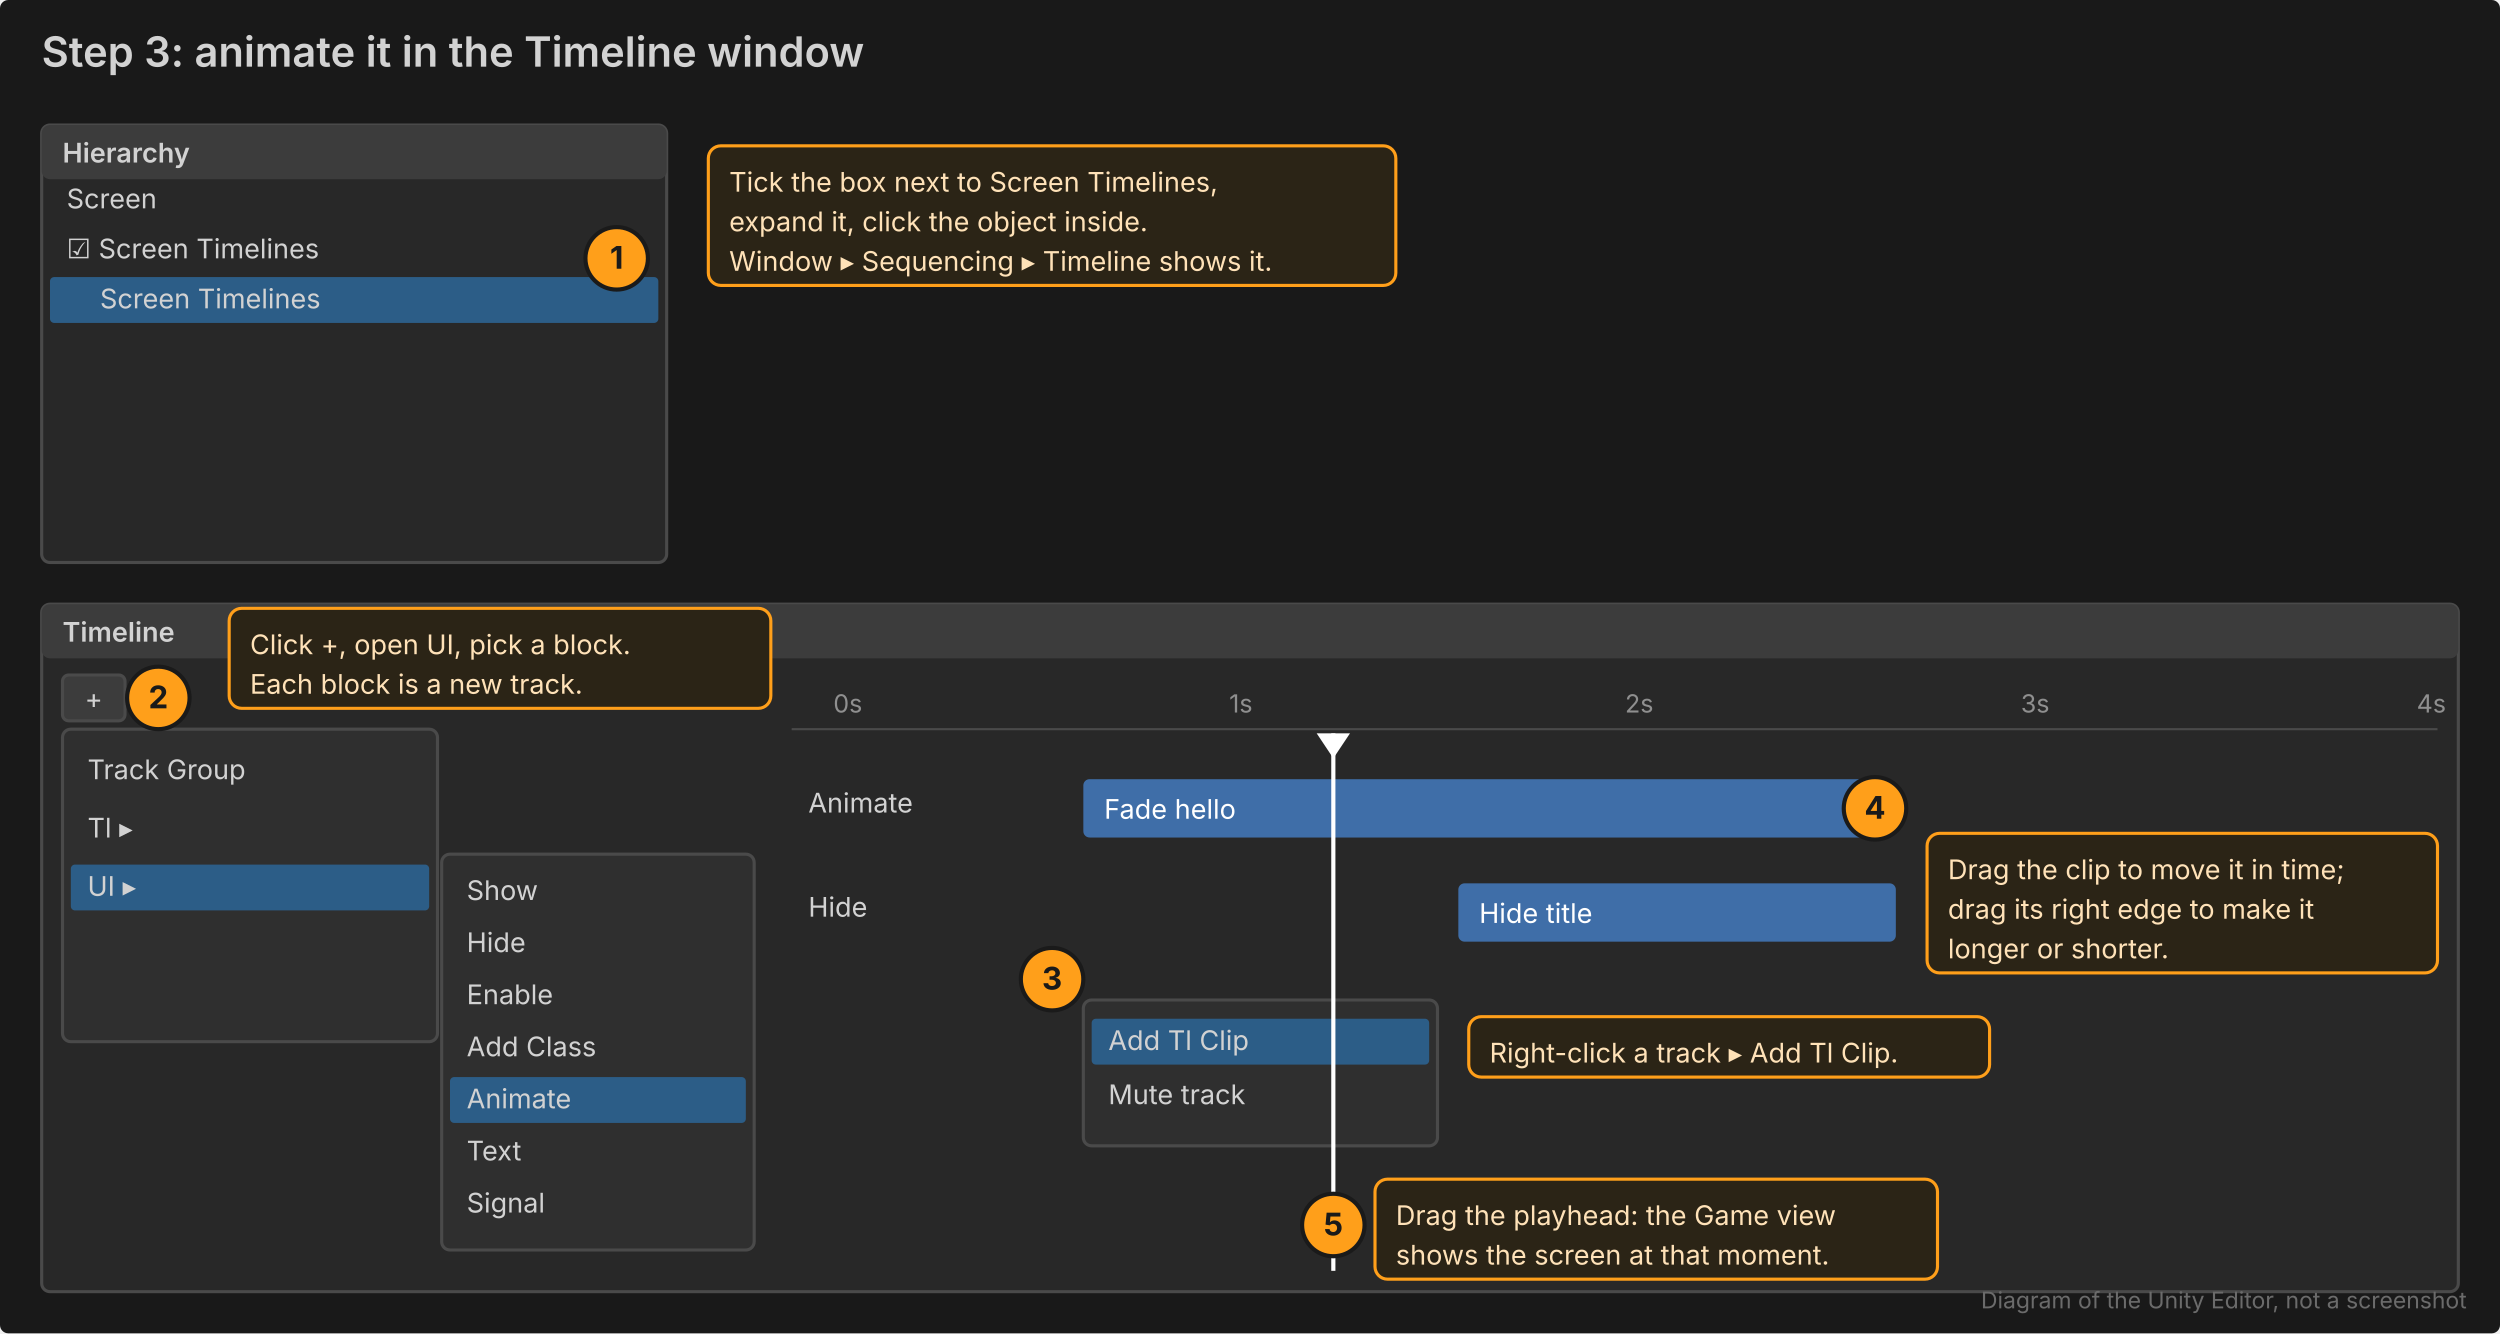
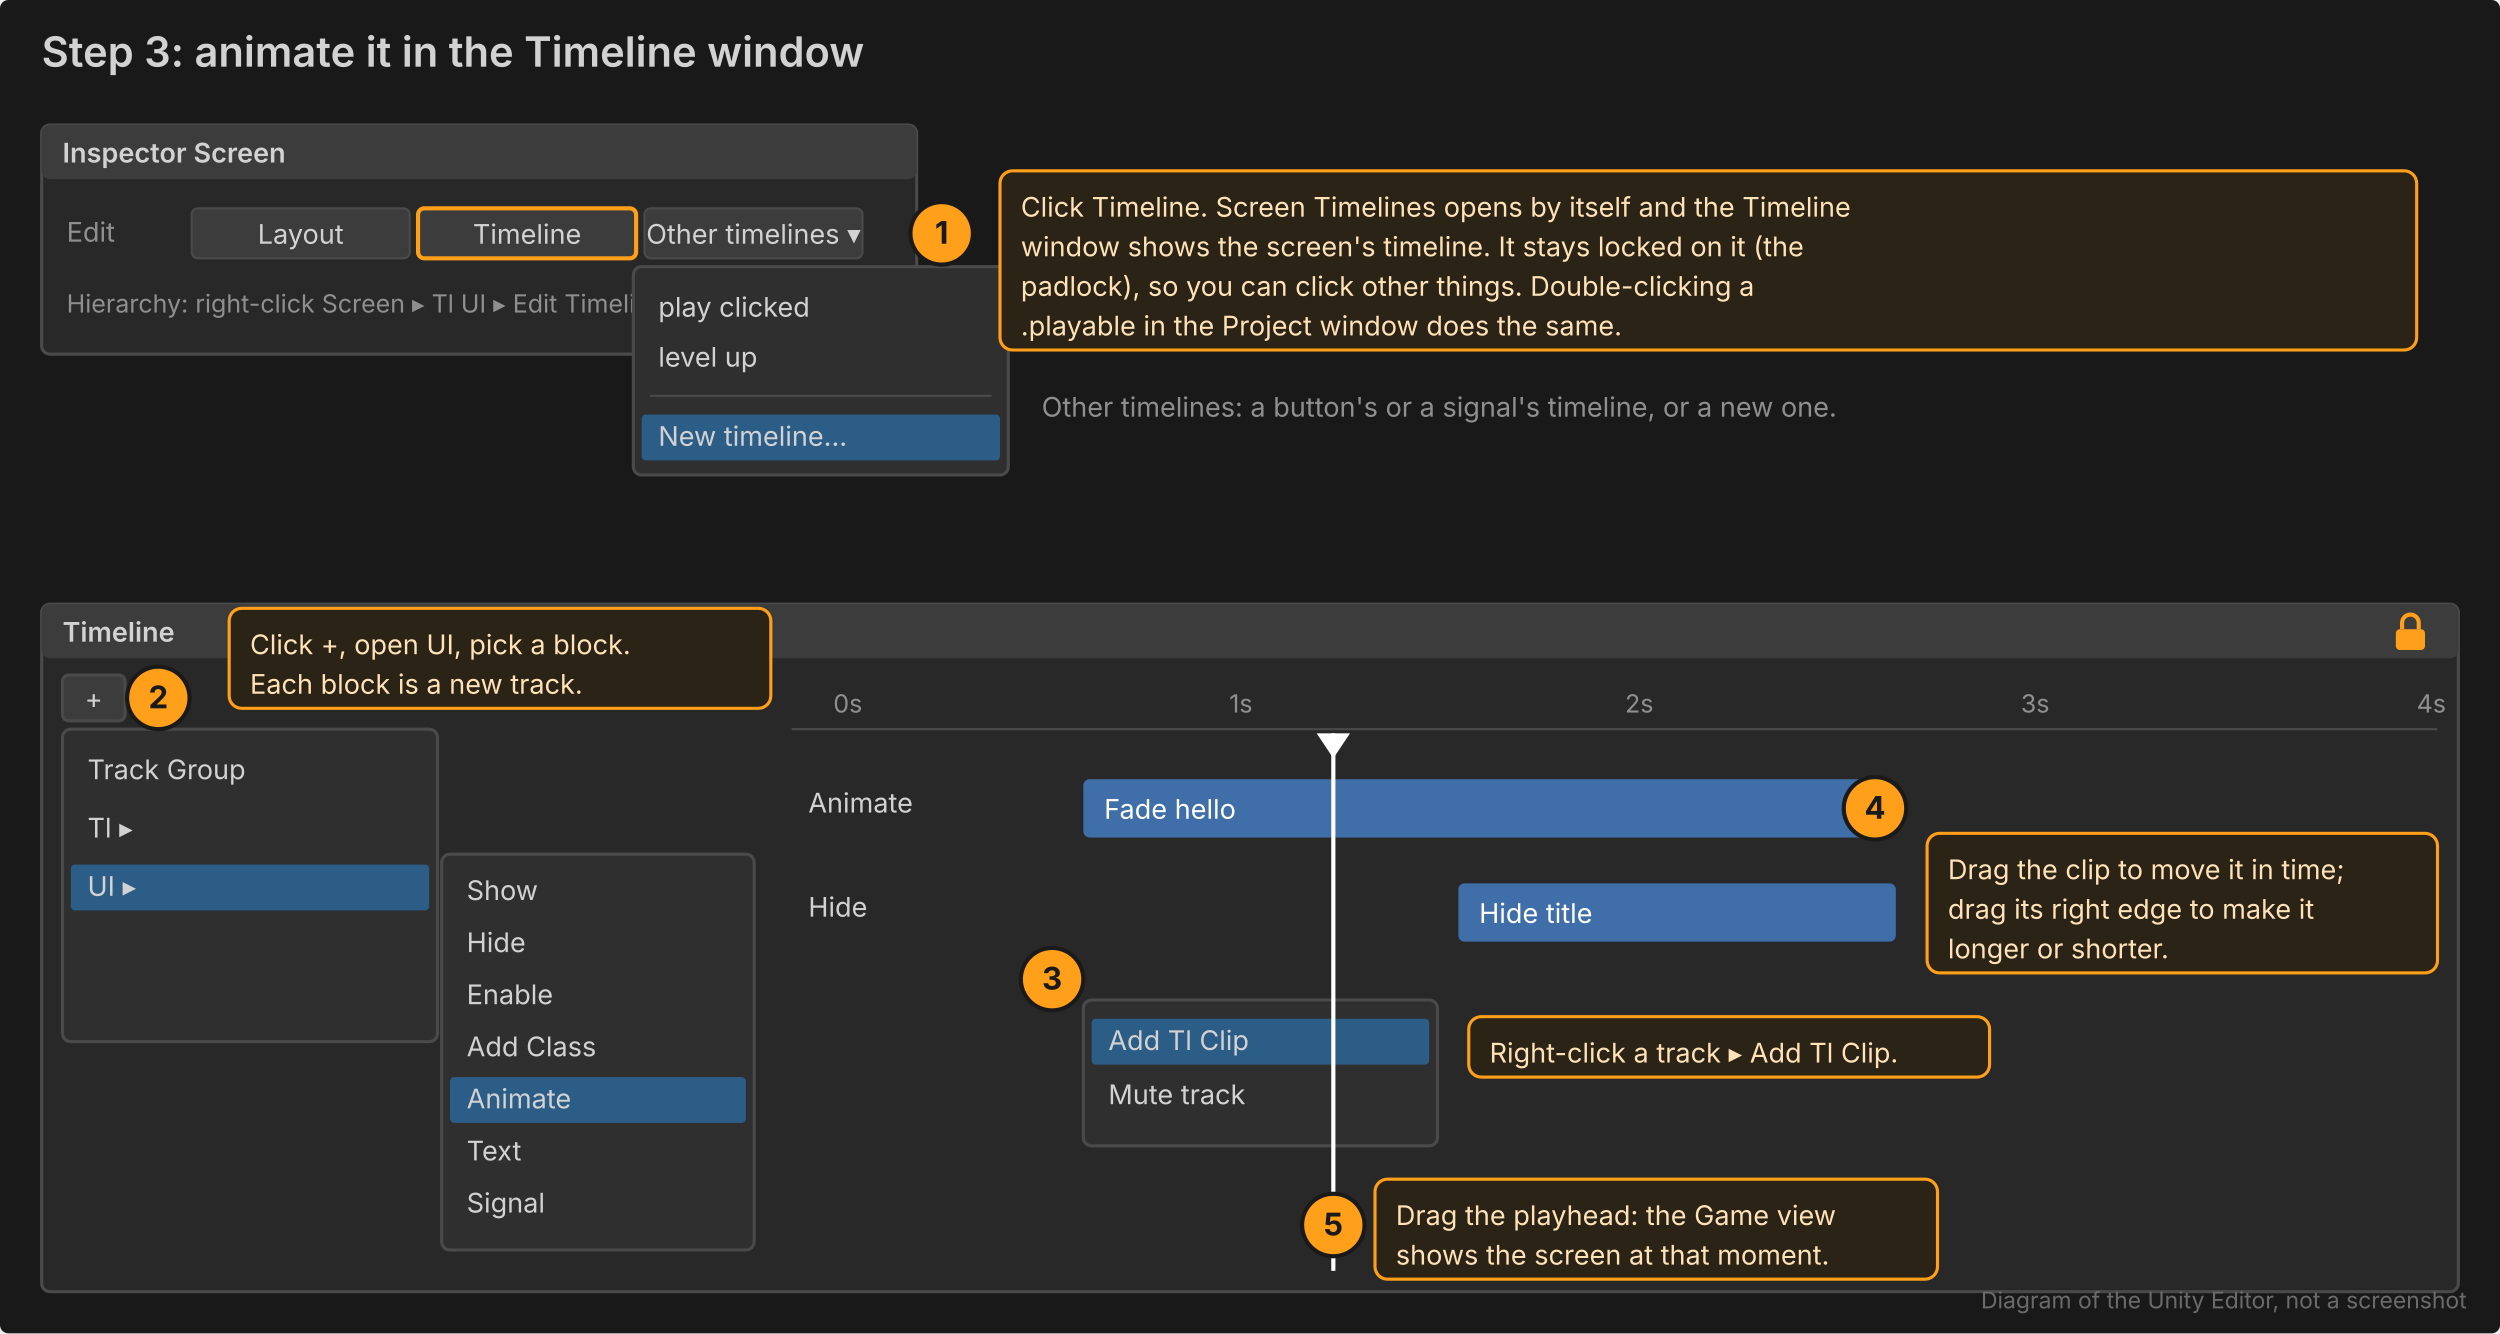
<svg xmlns="http://www.w3.org/2000/svg" width="1200" height="640" viewBox="0 0 1200 640">
  <defs>
    <marker id="head" markerWidth="10" markerHeight="10" refX="8" refY="5" orient="auto">
      <path d="M0,0 L10,5 L0,10 z" fill="#ff9f1a" />
    </marker>
  </defs>
  <rect x="0" y="0" width="1200" height="640" rx="4" fill="#191919" />
  <text x="20" y="32" font-family="Inter, 'Segoe UI', Roboto, Arial, sans-serif" font-size="20" font-weight="600" fill="#d2d2d2" text-anchor="start">Step 3: animate it in the Timeline window</text>
-   <rect x="20" y="60" width="300" height="210" rx="4" fill="#282828" stroke="#4a4a4a" stroke-width="1.5" />
-   <rect x="20" y="60" width="300" height="26" rx="4" fill="#3c3c3c" />
-   <text x="30" y="78" font-family="Inter, 'Segoe UI', Roboto, Arial, sans-serif" font-size="13" font-weight="600" fill="#d2d2d2" text-anchor="start">Hierarchy</text>
-   <text x="32" y="100" font-family="Inter, 'Segoe UI', Roboto, Arial, sans-serif" font-size="13" font-weight="400" fill="#d2d2d2" text-anchor="start">Screen</text>
-   <text x="32" y="124" font-family="Inter, 'Segoe UI', Roboto, Arial, sans-serif" font-size="13" font-weight="400" fill="#d2d2d2" text-anchor="start">☑ Screen Timelines</text>
-   <rect x="24" y="133" width="292" height="22" rx="2" fill="#2c5d87" />
-   <text x="48" y="148" font-family="Inter, 'Segoe UI', Roboto, Arial, sans-serif" font-size="13" font-weight="400" fill="#d2d2d2" text-anchor="start">Screen Timelines</text>
-   <circle cx="296" cy="124" r="15" fill="#ff9f1a" stroke="#1a1a1a" stroke-width="2" />
-   <text x="296" y="129" font-family="Inter, 'Segoe UI', Roboto, Arial, sans-serif" font-size="15" font-weight="700" fill="#1a1a1a" text-anchor="middle">1</text>
-   <rect x="340" y="70" width="330" height="67" rx="6" fill="#2b2416" stroke="#ff9f1a" stroke-width="1.5" />
-   <text x="350" y="92" font-family="Inter, 'Segoe UI', Roboto, Arial, sans-serif" font-size="13" font-weight="400" fill="#ffe2b8" text-anchor="start">Tick the box next to Screen Timelines,</text>
-   <text x="350" y="111" font-family="Inter, 'Segoe UI', Roboto, Arial, sans-serif" font-size="13" font-weight="400" fill="#ffe2b8" text-anchor="start">expand it, click the object inside.</text>
-   <text x="350" y="130" font-family="Inter, 'Segoe UI', Roboto, Arial, sans-serif" font-size="13" font-weight="400" fill="#ffe2b8" text-anchor="start">Window ▸ Sequencing ▸ Timeline shows it.</text>
+   <rect x="20" y="60" width="420" height="110" rx="4" fill="#282828" stroke="#4a4a4a" stroke-width="1.5" />
+   <rect x="20" y="60" width="420" height="26" rx="4" fill="#3c3c3c" />
+   <text x="30" y="78" font-family="Inter, 'Segoe UI', Roboto, Arial, sans-serif" font-size="13" font-weight="600" fill="#d2d2d2" text-anchor="start">Inspector   Screen</text>
+   <text x="32" y="116" font-family="Inter, 'Segoe UI', Roboto, Arial, sans-serif" font-size="13" font-weight="400" fill="#8f8f8f" text-anchor="start">Edit</text>
+   <rect x="92.0" y="100" width="104.667" height="24" rx="3" fill="#3c3c3c" stroke="#4a4a4a" stroke-width="1" />
+   <text x="144.333" y="117" font-family="Inter, 'Segoe UI', Roboto, Arial, sans-serif" font-size="13" font-weight="400" fill="#d2d2d2" text-anchor="middle">Layout</text>
+   <rect x="200.667" y="100" width="104.667" height="24" rx="3" fill="#3c3c3c" stroke="#ff9f1a" stroke-width="2" />
+   <text x="253" y="117" font-family="Inter, 'Segoe UI', Roboto, Arial, sans-serif" font-size="13" font-weight="400" fill="#d2d2d2" text-anchor="middle">Timeline</text>
+   <rect x="309.333" y="100" width="104.667" height="24" rx="3" fill="#3c3c3c" stroke="#4a4a4a" stroke-width="1" />
+   <text x="361.667" y="117" font-family="Inter, 'Segoe UI', Roboto, Arial, sans-serif" font-size="13" font-weight="400" fill="#d2d2d2" text-anchor="middle">Other timelines ▾</text>
+   <text x="32" y="150" font-family="Inter, 'Segoe UI', Roboto, Arial, sans-serif" font-size="12" font-weight="400" fill="#8f8f8f" text-anchor="start">Hierarchy: right-click Screen ▸ Tl UI ▸ Edit Timeline</text>
+   <rect x="304" y="128" width="180" height="100" rx="4" fill="#2f2f2f" stroke="#4a4a4a" stroke-width="1.5" />
+   <text x="316" y="152" font-family="Inter, 'Segoe UI', Roboto, Arial, sans-serif" font-size="13" font-weight="400" fill="#d2d2d2" text-anchor="start">play clicked</text>
+   <text x="316" y="176" font-family="Inter, 'Segoe UI', Roboto, Arial, sans-serif" font-size="13" font-weight="400" fill="#d2d2d2" text-anchor="start">level up</text>
+   <line x1="312" y1="190" x2="476" y2="190" stroke="#4a4a4a" />
+   <rect x="308" y="199" width="172" height="22" rx="2" fill="#2c5d87" />
+   <text x="316" y="214" font-family="Inter, 'Segoe UI', Roboto, Arial, sans-serif" font-size="13" font-weight="400" fill="#d2d2d2" text-anchor="start">New timeline…</text>
+   <text x="500" y="200" font-family="Inter, 'Segoe UI', Roboto, Arial, sans-serif" font-size="13" font-weight="400" fill="#8f8f8f" text-anchor="start">Other timelines: a button's or a signal's timeline, or a new one.</text>
+   <circle cx="452" cy="112" r="15" fill="#ff9f1a" stroke="#1a1a1a" stroke-width="2" />
+   <text x="452" y="117" font-family="Inter, 'Segoe UI', Roboto, Arial, sans-serif" font-size="15" font-weight="700" fill="#1a1a1a" text-anchor="middle">1</text>
+   <rect x="480" y="82" width="680" height="86" rx="6" fill="#2b2416" stroke="#ff9f1a" stroke-width="1.5" />
+   <text x="490" y="104" font-family="Inter, 'Segoe UI', Roboto, Arial, sans-serif" font-size="13" font-weight="400" fill="#ffe2b8" text-anchor="start">Click Timeline. Screen Timelines opens by itself and the Timeline</text>
+   <text x="490" y="123" font-family="Inter, 'Segoe UI', Roboto, Arial, sans-serif" font-size="13" font-weight="400" fill="#ffe2b8" text-anchor="start">window shows the screen's timeline. It stays locked on it (the</text>
+   <text x="490" y="142" font-family="Inter, 'Segoe UI', Roboto, Arial, sans-serif" font-size="13" font-weight="400" fill="#ffe2b8" text-anchor="start">padlock), so you can click other things. Double-clicking a</text>
+   <text x="490" y="161" font-family="Inter, 'Segoe UI', Roboto, Arial, sans-serif" font-size="13" font-weight="400" fill="#ffe2b8" text-anchor="start">.playable in the Project window does the same.</text>
  <rect x="20" y="290" width="1160" height="330" rx="4" fill="#282828" stroke="#4a4a4a" stroke-width="1.5" />
  <rect x="20" y="290" width="1160" height="26" rx="4" fill="#3c3c3c" />
  <text x="30" y="308" font-family="Inter, 'Segoe UI', Roboto, Arial, sans-serif" font-size="13" font-weight="600" fill="#d2d2d2" text-anchor="start">Timeline</text>
+   <path d="M1153,302 v-3 a4,4 0 0 1 8,0 v3" stroke="#ff9f1a" stroke-width="2" fill="none" />
+   <rect x="1150" y="302" width="14" height="10" rx="2" fill="#ff9f1a" />
  <rect x="30" y="324" width="30" height="22" rx="3" fill="#3c3c3c" stroke="#4a4a4a" stroke-width="1.5" />
  <text x="45.0" y="340.0" font-family="Inter, 'Segoe UI', Roboto, Arial, sans-serif" font-size="13" font-weight="400" fill="#d2d2d2" text-anchor="middle">+</text>
  <rect x="30" y="350" width="180" height="150" rx="4" fill="#2f2f2f" stroke="#4a4a4a" stroke-width="1.5" />
  <text x="42" y="374" font-family="Inter, 'Segoe UI', Roboto, Arial, sans-serif" font-size="13" font-weight="400" fill="#d2d2d2" text-anchor="start">Track Group</text>
  <text x="42" y="402" font-family="Inter, 'Segoe UI', Roboto, Arial, sans-serif" font-size="13" font-weight="400" fill="#d2d2d2" text-anchor="start">Tl ▸</text>
  <rect x="34" y="415" width="172" height="22" rx="2" fill="#2c5d87" />
  <text x="42" y="430" font-family="Inter, 'Segoe UI', Roboto, Arial, sans-serif" font-size="13" font-weight="400" fill="#d2d2d2" text-anchor="start">UI  ▸</text>
  <rect x="212" y="410" width="150" height="190" rx="4" fill="#2f2f2f" stroke="#4a4a4a" stroke-width="1.5" />
  <text x="224" y="432" font-family="Inter, 'Segoe UI', Roboto, Arial, sans-serif" font-size="13" font-weight="400" fill="#d2d2d2" text-anchor="start">Show</text>
  <text x="224" y="457" font-family="Inter, 'Segoe UI', Roboto, Arial, sans-serif" font-size="13" font-weight="400" fill="#d2d2d2" text-anchor="start">Hide</text>
  <text x="224" y="482" font-family="Inter, 'Segoe UI', Roboto, Arial, sans-serif" font-size="13" font-weight="400" fill="#d2d2d2" text-anchor="start">Enable</text>
  <text x="224" y="507" font-family="Inter, 'Segoe UI', Roboto, Arial, sans-serif" font-size="13" font-weight="400" fill="#d2d2d2" text-anchor="start">Add Class</text>
  <rect x="216" y="517" width="142" height="22" rx="2" fill="#2c5d87" />
  <text x="224" y="532" font-family="Inter, 'Segoe UI', Roboto, Arial, sans-serif" font-size="13" font-weight="400" fill="#d2d2d2" text-anchor="start">Animate</text>
  <text x="224" y="557" font-family="Inter, 'Segoe UI', Roboto, Arial, sans-serif" font-size="13" font-weight="400" fill="#d2d2d2" text-anchor="start">Text</text>
  <text x="224" y="582" font-family="Inter, 'Segoe UI', Roboto, Arial, sans-serif" font-size="13" font-weight="400" fill="#d2d2d2" text-anchor="start">Signal</text>
  <circle cx="76" cy="335" r="15" fill="#ff9f1a" stroke="#1a1a1a" stroke-width="2" />
  <text x="76" y="340" font-family="Inter, 'Segoe UI', Roboto, Arial, sans-serif" font-size="15" font-weight="700" fill="#1a1a1a" text-anchor="middle">2</text>
  <rect x="110" y="292" width="260" height="48" rx="6" fill="#2b2416" stroke="#ff9f1a" stroke-width="1.5" />
  <text x="120" y="314" font-family="Inter, 'Segoe UI', Roboto, Arial, sans-serif" font-size="13" font-weight="400" fill="#ffe2b8" text-anchor="start">Click +, open UI, pick a block.</text>
  <text x="120" y="333" font-family="Inter, 'Segoe UI', Roboto, Arial, sans-serif" font-size="13" font-weight="400" fill="#ffe2b8" text-anchor="start">Each block is a new track.</text>
  <line x1="380" y1="350" x2="1170" y2="350" stroke="#4a4a4a" />
  <text x="400" y="342" font-family="Inter, 'Segoe UI', Roboto, Arial, sans-serif" font-size="12" font-weight="400" fill="#8f8f8f" text-anchor="start">0s</text>
  <text x="590" y="342" font-family="Inter, 'Segoe UI', Roboto, Arial, sans-serif" font-size="12" font-weight="400" fill="#8f8f8f" text-anchor="start">1s</text>
  <text x="780" y="342" font-family="Inter, 'Segoe UI', Roboto, Arial, sans-serif" font-size="12" font-weight="400" fill="#8f8f8f" text-anchor="start">2s</text>
  <text x="970" y="342" font-family="Inter, 'Segoe UI', Roboto, Arial, sans-serif" font-size="12" font-weight="400" fill="#8f8f8f" text-anchor="start">3s</text>
  <text x="1160" y="342" font-family="Inter, 'Segoe UI', Roboto, Arial, sans-serif" font-size="12" font-weight="400" fill="#8f8f8f" text-anchor="start">4s</text>
  <text x="388" y="390" font-family="Inter, 'Segoe UI', Roboto, Arial, sans-serif" font-size="13" font-weight="400" fill="#d2d2d2" text-anchor="start">Animate</text>
  <text x="388" y="440" font-family="Inter, 'Segoe UI', Roboto, Arial, sans-serif" font-size="13" font-weight="400" fill="#d2d2d2" text-anchor="start">Hide</text>
  <rect x="520" y="374" width="380" height="28" rx="3" fill="#3f6ea8" />
  <text x="530" y="393" font-family="Inter, 'Segoe UI', Roboto, Arial, sans-serif" font-size="13" font-weight="400" fill="#ffffff" text-anchor="start">Fade hello</text>
  <rect x="700" y="424" width="210" height="28" rx="3" fill="#3f6ea8" />
  <text x="710" y="443" font-family="Inter, 'Segoe UI', Roboto, Arial, sans-serif" font-size="13" font-weight="400" fill="#ffffff" text-anchor="start">Hide title</text>
  <rect x="520" y="480" width="170" height="70" rx="4" fill="#2f2f2f" stroke="#4a4a4a" stroke-width="1.5" />
  <rect x="524" y="489" width="162" height="22" rx="2" fill="#2c5d87" />
  <text x="532" y="504" font-family="Inter, 'Segoe UI', Roboto, Arial, sans-serif" font-size="13" font-weight="400" fill="#d2d2d2" text-anchor="start">Add Tl Clip</text>
  <text x="532" y="530" font-family="Inter, 'Segoe UI', Roboto, Arial, sans-serif" font-size="13" font-weight="400" fill="#d2d2d2" text-anchor="start">Mute track</text>
  <circle cx="505" cy="470" r="15" fill="#ff9f1a" stroke="#1a1a1a" stroke-width="2" />
  <text x="505" y="475" font-family="Inter, 'Segoe UI', Roboto, Arial, sans-serif" font-size="15" font-weight="700" fill="#1a1a1a" text-anchor="middle">3</text>
  <rect x="705" y="488" width="250" height="29" rx="6" fill="#2b2416" stroke="#ff9f1a" stroke-width="1.5" />
  <text x="715" y="510" font-family="Inter, 'Segoe UI', Roboto, Arial, sans-serif" font-size="13" font-weight="400" fill="#ffe2b8" text-anchor="start">Right-click a track ▸ Add Tl Clip.</text>
  <circle cx="900" cy="388" r="15" fill="#ff9f1a" stroke="#1a1a1a" stroke-width="2" />
  <text x="900" y="393" font-family="Inter, 'Segoe UI', Roboto, Arial, sans-serif" font-size="15" font-weight="700" fill="#1a1a1a" text-anchor="middle">4</text>
  <rect x="925" y="400" width="245" height="67" rx="6" fill="#2b2416" stroke="#ff9f1a" stroke-width="1.5" />
  <text x="935" y="422" font-family="Inter, 'Segoe UI', Roboto, Arial, sans-serif" font-size="13" font-weight="400" fill="#ffe2b8" text-anchor="start">Drag the clip to move it in time;</text>
  <text x="935" y="441" font-family="Inter, 'Segoe UI', Roboto, Arial, sans-serif" font-size="13" font-weight="400" fill="#ffe2b8" text-anchor="start">drag its right edge to make it</text>
  <text x="935" y="460" font-family="Inter, 'Segoe UI', Roboto, Arial, sans-serif" font-size="13" font-weight="400" fill="#ffe2b8" text-anchor="start">longer or shorter.</text>
  <line x1="640" y1="352" x2="640" y2="610" stroke="#ffffff" stroke-width="2" />
  <path d="M632,352 L648,352 L640,364 z" fill="#ffffff" />
  <circle cx="640" cy="588" r="15" fill="#ff9f1a" stroke="#1a1a1a" stroke-width="2" />
  <text x="640" y="593" font-family="Inter, 'Segoe UI', Roboto, Arial, sans-serif" font-size="15" font-weight="700" fill="#1a1a1a" text-anchor="middle">5</text>
  <rect x="660" y="566" width="270" height="48" rx="6" fill="#2b2416" stroke="#ff9f1a" stroke-width="1.5" />
  <text x="670" y="588" font-family="Inter, 'Segoe UI', Roboto, Arial, sans-serif" font-size="13" font-weight="400" fill="#ffe2b8" text-anchor="start">Drag the playhead: the Game view</text>
  <text x="670" y="607" font-family="Inter, 'Segoe UI', Roboto, Arial, sans-serif" font-size="13" font-weight="400" fill="#ffe2b8" text-anchor="start">shows the screen at that moment.</text>
  <text x="1184" y="628" font-family="Inter, 'Segoe UI', Roboto, Arial, sans-serif" font-size="11" fill="#6b6b6b" text-anchor="end">Diagram of the Unity Editor, not a screenshot</text>
</svg>
